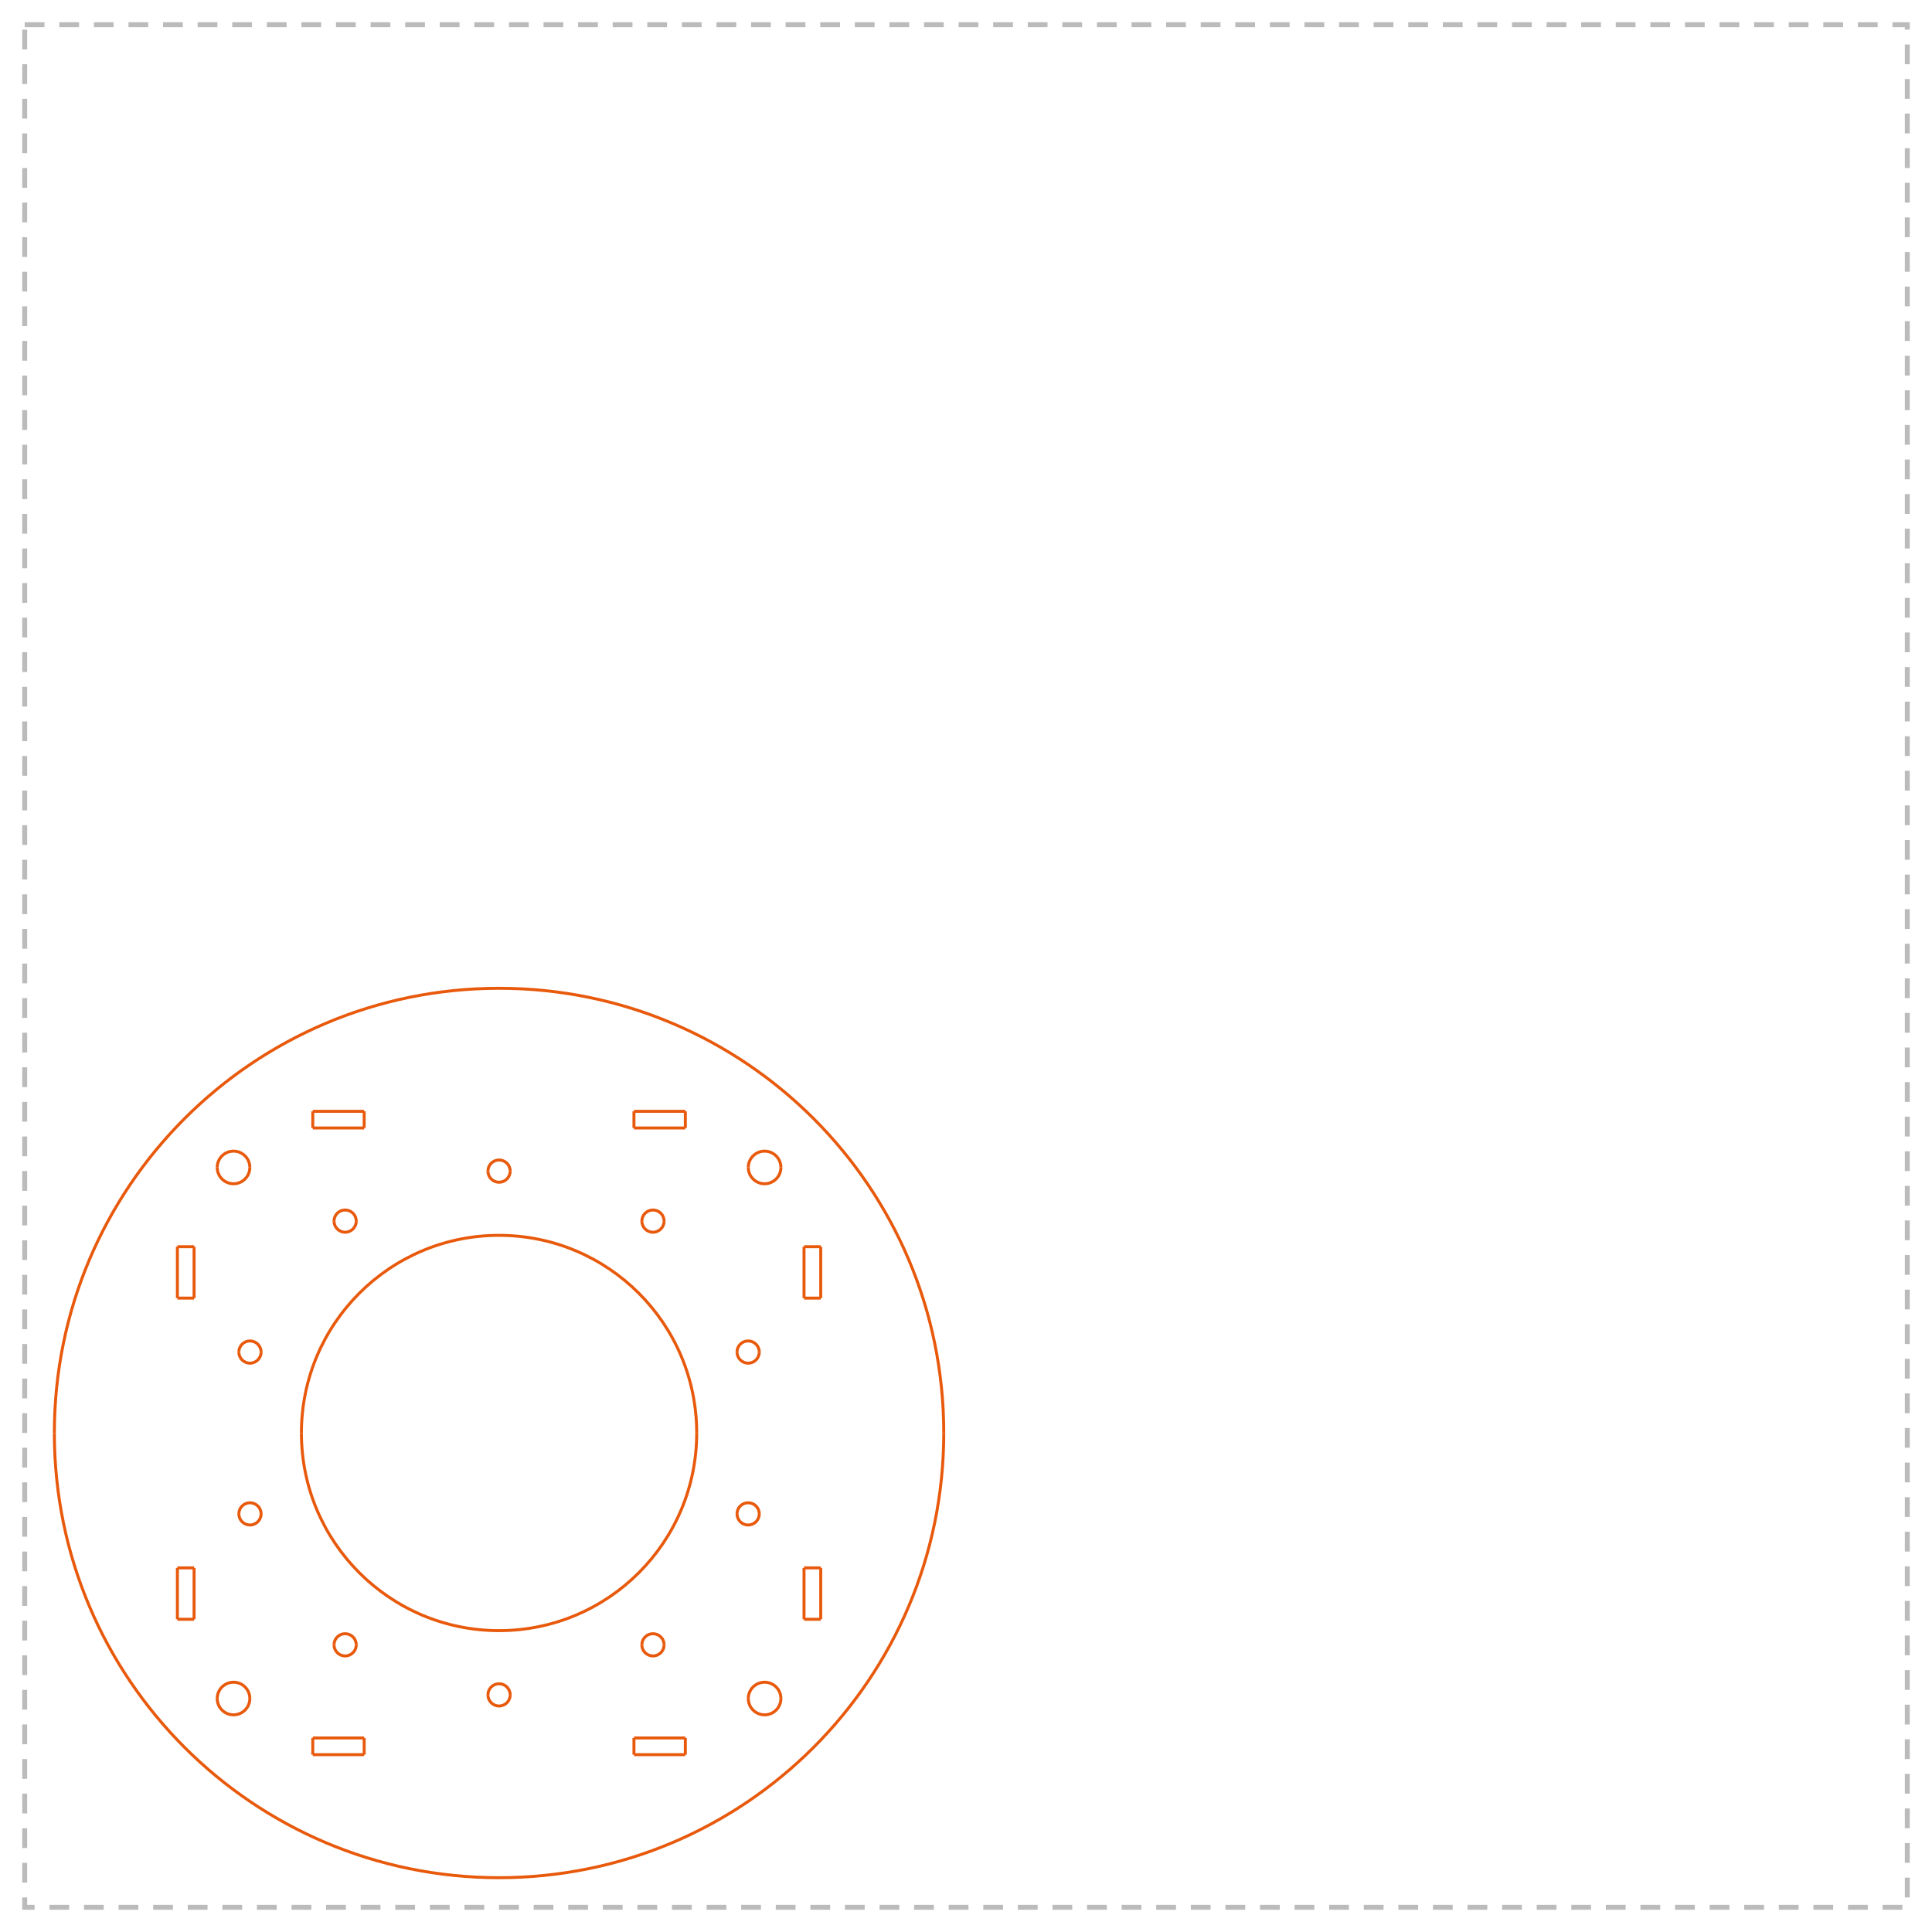
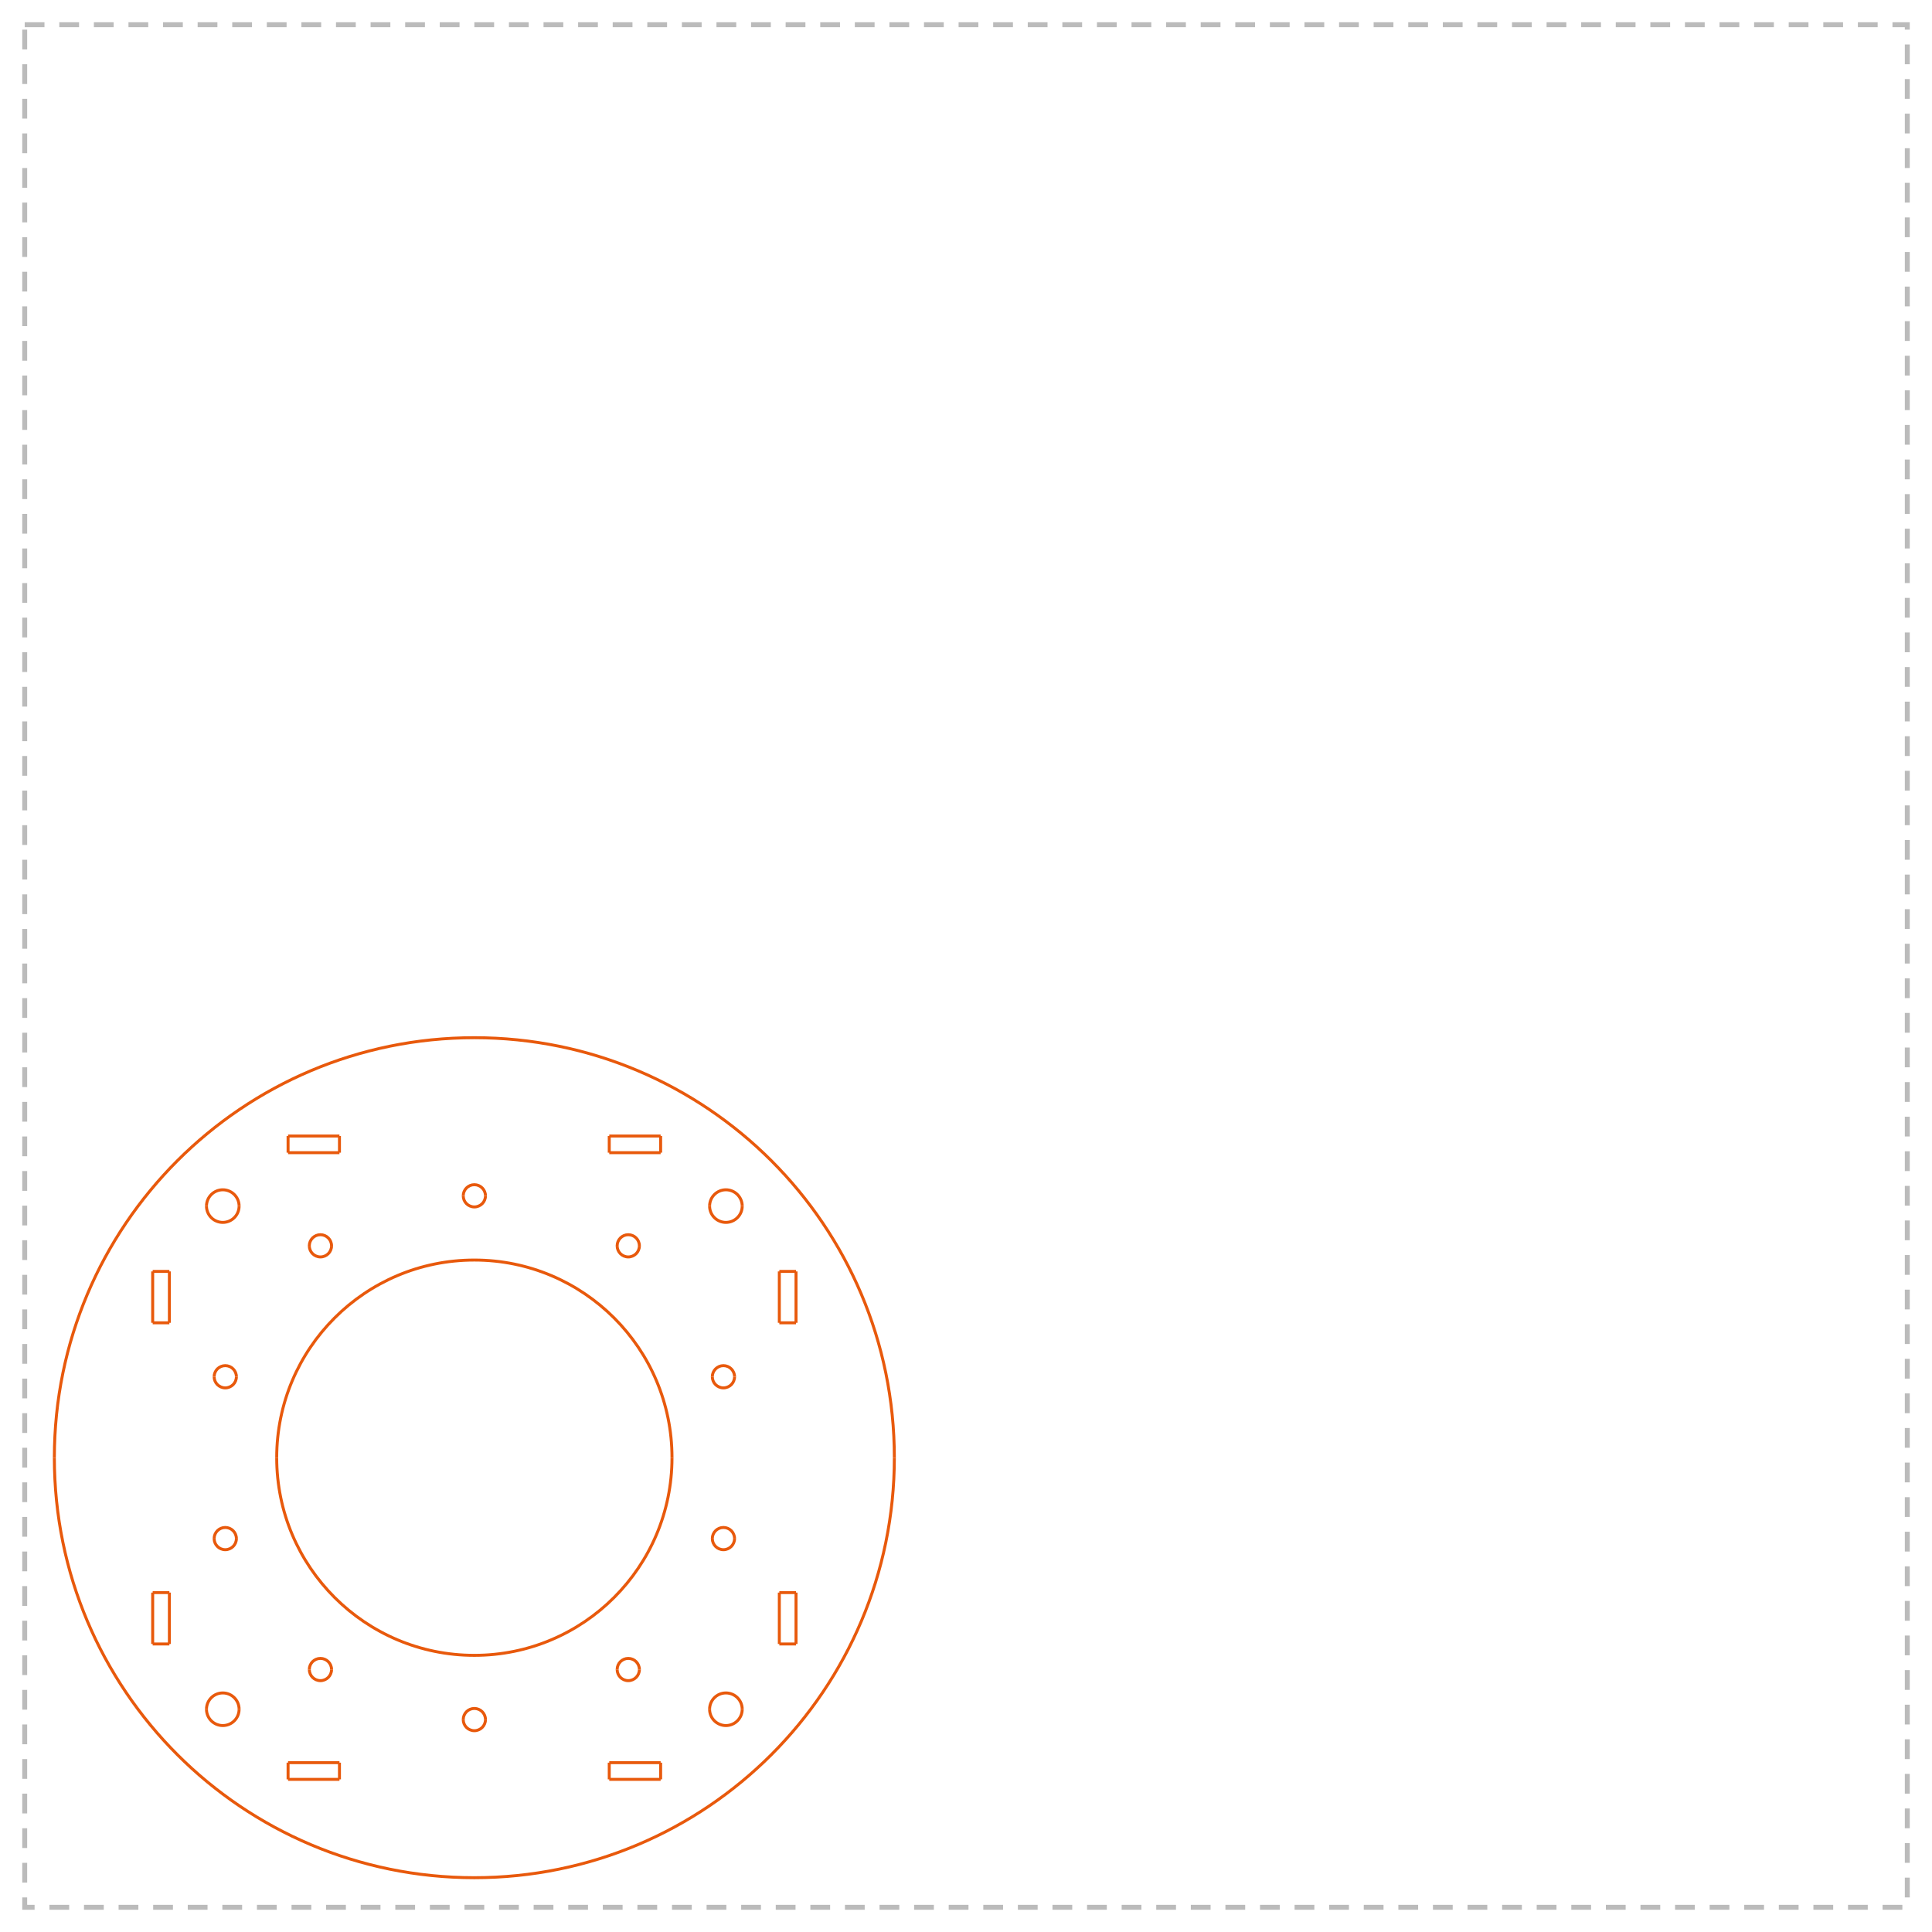
<svg xmlns="http://www.w3.org/2000/svg" viewBox="-5 -5 391 391" width="391mm" height="391mm">
  <rect x="0" y="0" width="381" height="381" fill="none" stroke="#bbb" stroke-dasharray="4 3" />
  <g fill="none" stroke="#e8590c" stroke-width="0.6">
-     <path d="M 186.00 285.01 A 90.00 90.00 0 0 0 6.00 285.01" />
-     <path d="M 6.00 285.01 A 90.00 90.00 0 0 0 186.00 285.01" />
-     <path d="M 148.66 268.63 A 2.25 2.25 0 0 0 144.16 268.63" />
-     <path d="M 144.16 268.63 A 2.25 2.25 0 0 0 148.66 268.63" />
-     <path d="M 129.40 242.13 A 2.25 2.25 0 0 0 124.90 242.13" />
-     <path d="M 124.90 242.13 A 2.25 2.25 0 0 0 129.40 242.13" />
-     <path d="M 98.25 232.01 A 2.25 2.25 0 0 0 93.75 232.01" />
-     <path d="M 93.75 232.01 A 2.25 2.25 0 0 0 98.25 232.01" />
-     <path d="M 67.10 242.13 A 2.25 2.25 0 0 0 62.60 242.13" />
-     <path d="M 62.60 242.13 A 2.25 2.25 0 0 0 67.10 242.13" />
-     <path d="M 47.84 268.63 A 2.25 2.25 0 0 0 43.34 268.63" />
-     <path d="M 43.34 268.63 A 2.25 2.25 0 0 0 47.84 268.63" />
-     <path d="M 47.84 301.38 A 2.25 2.25 0 0 0 43.34 301.38" />
-     <path d="M 43.34 301.38 A 2.25 2.25 0 0 0 47.84 301.38" />
-     <path d="M 67.10 327.88 A 2.25 2.25 0 0 0 62.60 327.88" />
-     <path d="M 62.60 327.88 A 2.25 2.25 0 0 0 67.10 327.88" />
-     <path d="M 98.25 338.01 A 2.25 2.25 0 0 0 93.75 338.01" />
-     <path d="M 93.75 338.01 A 2.25 2.25 0 0 0 98.25 338.01" />
-     <path d="M 129.40 327.88 A 2.25 2.25 0 0 0 124.90 327.88" />
-     <path d="M 124.90 327.88 A 2.25 2.25 0 0 0 129.40 327.88" />
-     <path d="M 148.66 301.38 A 2.25 2.25 0 0 0 144.16 301.38" />
-     <path d="M 144.16 301.38 A 2.25 2.25 0 0 0 148.66 301.38" />
-     <path d="M 136.00 285.01 A 40.00 40.00 0 0 0 56.00 285.01" />
-     <path d="M 56.00 285.01 A 40.00 40.00 0 0 0 136.00 285.01" />
-     <path d="M 153.04 231.27 A 3.30 3.30 0 0 0 146.44 231.27" />
-     <path d="M 146.44 231.27 A 3.30 3.30 0 0 0 153.04 231.27" />
-     <path d="M 45.56 231.27 A 3.30 3.30 0 0 0 38.96 231.27" />
-     <path d="M 38.96 231.27 A 3.30 3.30 0 0 0 45.56 231.27" />
-     <path d="M 45.56 338.75 A 3.30 3.30 0 0 0 38.96 338.75" />
-     <path d="M 38.96 338.75 A 3.30 3.30 0 0 0 45.56 338.75" />
-     <path d="M 153.04 338.75 A 3.30 3.30 0 0 0 146.44 338.75" />
-     <path d="M 146.44 338.75 A 3.30 3.30 0 0 0 153.04 338.75" />
-     <line x1="157.72" y1="322.71" x2="161.10" y2="322.71" />
-     <line x1="161.10" y1="322.71" x2="161.10" y2="312.31" />
-     <line x1="161.10" y1="312.31" x2="157.72" y2="312.31" />
-     <line x1="157.72" y1="312.31" x2="157.72" y2="322.71" />
-     <line x1="157.72" y1="257.71" x2="161.10" y2="257.71" />
-     <line x1="161.10" y1="257.71" x2="161.10" y2="247.31" />
-     <line x1="161.10" y1="247.31" x2="157.72" y2="247.31" />
-     <line x1="157.72" y1="247.31" x2="157.72" y2="257.71" />
-     <line x1="30.90" y1="322.71" x2="34.28" y2="322.71" />
-     <line x1="34.28" y1="322.71" x2="34.28" y2="312.31" />
-     <line x1="34.28" y1="312.31" x2="30.90" y2="312.31" />
-     <line x1="30.90" y1="312.31" x2="30.90" y2="322.71" />
-     <line x1="30.90" y1="257.71" x2="34.28" y2="257.71" />
-     <line x1="34.28" y1="257.71" x2="34.28" y2="247.31" />
-     <line x1="34.28" y1="247.31" x2="30.90" y2="247.31" />
-     <line x1="30.90" y1="247.31" x2="30.90" y2="257.71" />
-     <line x1="58.30" y1="223.28" x2="68.70" y2="223.28" />
-     <line x1="68.70" y1="223.28" x2="68.70" y2="219.91" />
-     <line x1="68.70" y1="219.91" x2="58.30" y2="219.91" />
-     <line x1="58.30" y1="219.91" x2="58.30" y2="223.28" />
-     <line x1="123.30" y1="223.28" x2="133.70" y2="223.28" />
-     <line x1="133.70" y1="223.28" x2="133.70" y2="219.91" />
-     <line x1="133.70" y1="219.91" x2="123.30" y2="219.91" />
-     <line x1="123.30" y1="219.91" x2="123.30" y2="223.28" />
-     <line x1="58.30" y1="350.11" x2="68.70" y2="350.11" />
-     <line x1="68.70" y1="350.11" x2="68.70" y2="346.73" />
-     <line x1="68.70" y1="346.73" x2="58.30" y2="346.73" />
-     <line x1="58.30" y1="346.73" x2="58.30" y2="350.11" />
-     <line x1="123.30" y1="350.11" x2="133.70" y2="350.11" />
-     <line x1="133.70" y1="350.11" x2="133.70" y2="346.73" />
-     <line x1="133.70" y1="346.73" x2="123.30" y2="346.73" />
-     <line x1="123.30" y1="346.73" x2="123.30" y2="350.11" />
+     <path d="M 176.00 290.01 A 85.00 85.00 0 0 0 6.00 290.01" />
+     <path d="M 6.00 290.01 A 85.00 85.00 0 0 0 176.00 290.01" />
+     <path d="M 143.66 273.63 A 2.25 2.25 0 0 0 139.16 273.63" />
+     <path d="M 139.16 273.63 A 2.25 2.25 0 0 0 143.66 273.63" />
+     <path d="M 124.40 247.13 A 2.25 2.25 0 0 0 119.90 247.13" />
+     <path d="M 119.90 247.13 A 2.25 2.25 0 0 0 124.40 247.13" />
+     <path d="M 93.25 237.01 A 2.25 2.25 0 0 0 88.75 237.01" />
+     <path d="M 88.75 237.01 A 2.25 2.25 0 0 0 93.25 237.01" />
+     <path d="M 62.10 247.13 A 2.25 2.25 0 0 0 57.60 247.13" />
+     <path d="M 57.60 247.13 A 2.25 2.25 0 0 0 62.10 247.13" />
+     <path d="M 42.84 273.63 A 2.25 2.25 0 0 0 38.34 273.63" />
+     <path d="M 38.34 273.63 A 2.25 2.25 0 0 0 42.84 273.63" />
+     <path d="M 42.84 306.38 A 2.25 2.25 0 0 0 38.34 306.38" />
+     <path d="M 38.34 306.38 A 2.25 2.25 0 0 0 42.84 306.38" />
+     <path d="M 62.10 332.88 A 2.25 2.25 0 0 0 57.60 332.88" />
+     <path d="M 57.60 332.88 A 2.25 2.25 0 0 0 62.10 332.88" />
+     <path d="M 93.25 343.01 A 2.25 2.25 0 0 0 88.75 343.01" />
+     <path d="M 88.75 343.01 A 2.25 2.25 0 0 0 93.25 343.01" />
+     <path d="M 124.40 332.88 A 2.25 2.25 0 0 0 119.90 332.88" />
+     <path d="M 119.90 332.88 A 2.25 2.25 0 0 0 124.40 332.88" />
+     <path d="M 143.66 306.38 A 2.25 2.25 0 0 0 139.16 306.38" />
+     <path d="M 139.16 306.38 A 2.25 2.25 0 0 0 143.66 306.38" />
+     <path d="M 131.00 290.01 A 40.00 40.00 0 0 0 51.00 290.01" />
+     <path d="M 51.00 290.01 A 40.00 40.00 0 0 0 131.00 290.01" />
+     <path d="M 145.21 239.09 A 3.30 3.30 0 0 0 138.61 239.09" />
+     <path d="M 138.61 239.09 A 3.30 3.30 0 0 0 145.21 239.09" />
+     <path d="M 43.39 239.09 A 3.30 3.30 0 0 0 36.79 239.09" />
+     <path d="M 36.79 239.09 A 3.30 3.30 0 0 0 43.39 239.09" />
+     <path d="M 43.39 340.92 A 3.30 3.30 0 0 0 36.79 340.92" />
+     <path d="M 36.79 340.92 A 3.30 3.30 0 0 0 43.39 340.92" />
+     <path d="M 145.21 340.92 A 3.30 3.30 0 0 0 138.61 340.92" />
+     <path d="M 138.61 340.92 A 3.30 3.30 0 0 0 145.21 340.92" />
+     <line x1="152.72" y1="327.71" x2="156.10" y2="327.71" />
+     <line x1="156.10" y1="327.71" x2="156.10" y2="317.31" />
+     <line x1="156.10" y1="317.31" x2="152.72" y2="317.31" />
+     <line x1="152.72" y1="317.31" x2="152.72" y2="327.71" />
+     <line x1="152.72" y1="262.71" x2="156.10" y2="262.71" />
+     <line x1="156.10" y1="262.71" x2="156.10" y2="252.31" />
+     <line x1="156.10" y1="252.31" x2="152.72" y2="252.31" />
+     <line x1="152.72" y1="252.31" x2="152.72" y2="262.71" />
+     <line x1="25.90" y1="327.71" x2="29.28" y2="327.71" />
+     <line x1="29.28" y1="327.71" x2="29.28" y2="317.31" />
+     <line x1="29.28" y1="317.31" x2="25.90" y2="317.31" />
+     <line x1="25.90" y1="317.31" x2="25.90" y2="327.71" />
+     <line x1="25.90" y1="262.71" x2="29.28" y2="262.71" />
+     <line x1="29.28" y1="262.71" x2="29.28" y2="252.31" />
+     <line x1="29.28" y1="252.31" x2="25.90" y2="252.31" />
+     <line x1="25.90" y1="252.31" x2="25.90" y2="262.71" />
+     <line x1="53.30" y1="228.28" x2="63.70" y2="228.28" />
+     <line x1="63.70" y1="228.28" x2="63.70" y2="224.91" />
+     <line x1="63.70" y1="224.91" x2="53.30" y2="224.91" />
+     <line x1="53.30" y1="224.91" x2="53.30" y2="228.28" />
+     <line x1="118.30" y1="228.28" x2="128.70" y2="228.28" />
+     <line x1="128.70" y1="228.28" x2="128.70" y2="224.91" />
+     <line x1="128.70" y1="224.91" x2="118.30" y2="224.91" />
+     <line x1="118.30" y1="224.91" x2="118.30" y2="228.28" />
+     <line x1="53.30" y1="355.11" x2="63.70" y2="355.11" />
+     <line x1="63.70" y1="355.11" x2="63.70" y2="351.73" />
+     <line x1="63.70" y1="351.73" x2="53.30" y2="351.73" />
+     <line x1="53.30" y1="351.73" x2="53.30" y2="355.11" />
+     <line x1="118.30" y1="355.11" x2="128.70" y2="355.11" />
+     <line x1="128.70" y1="355.11" x2="128.70" y2="351.73" />
+     <line x1="128.70" y1="351.73" x2="118.30" y2="351.73" />
+     <line x1="118.30" y1="351.73" x2="118.30" y2="355.11" />
  </g>
</svg>
